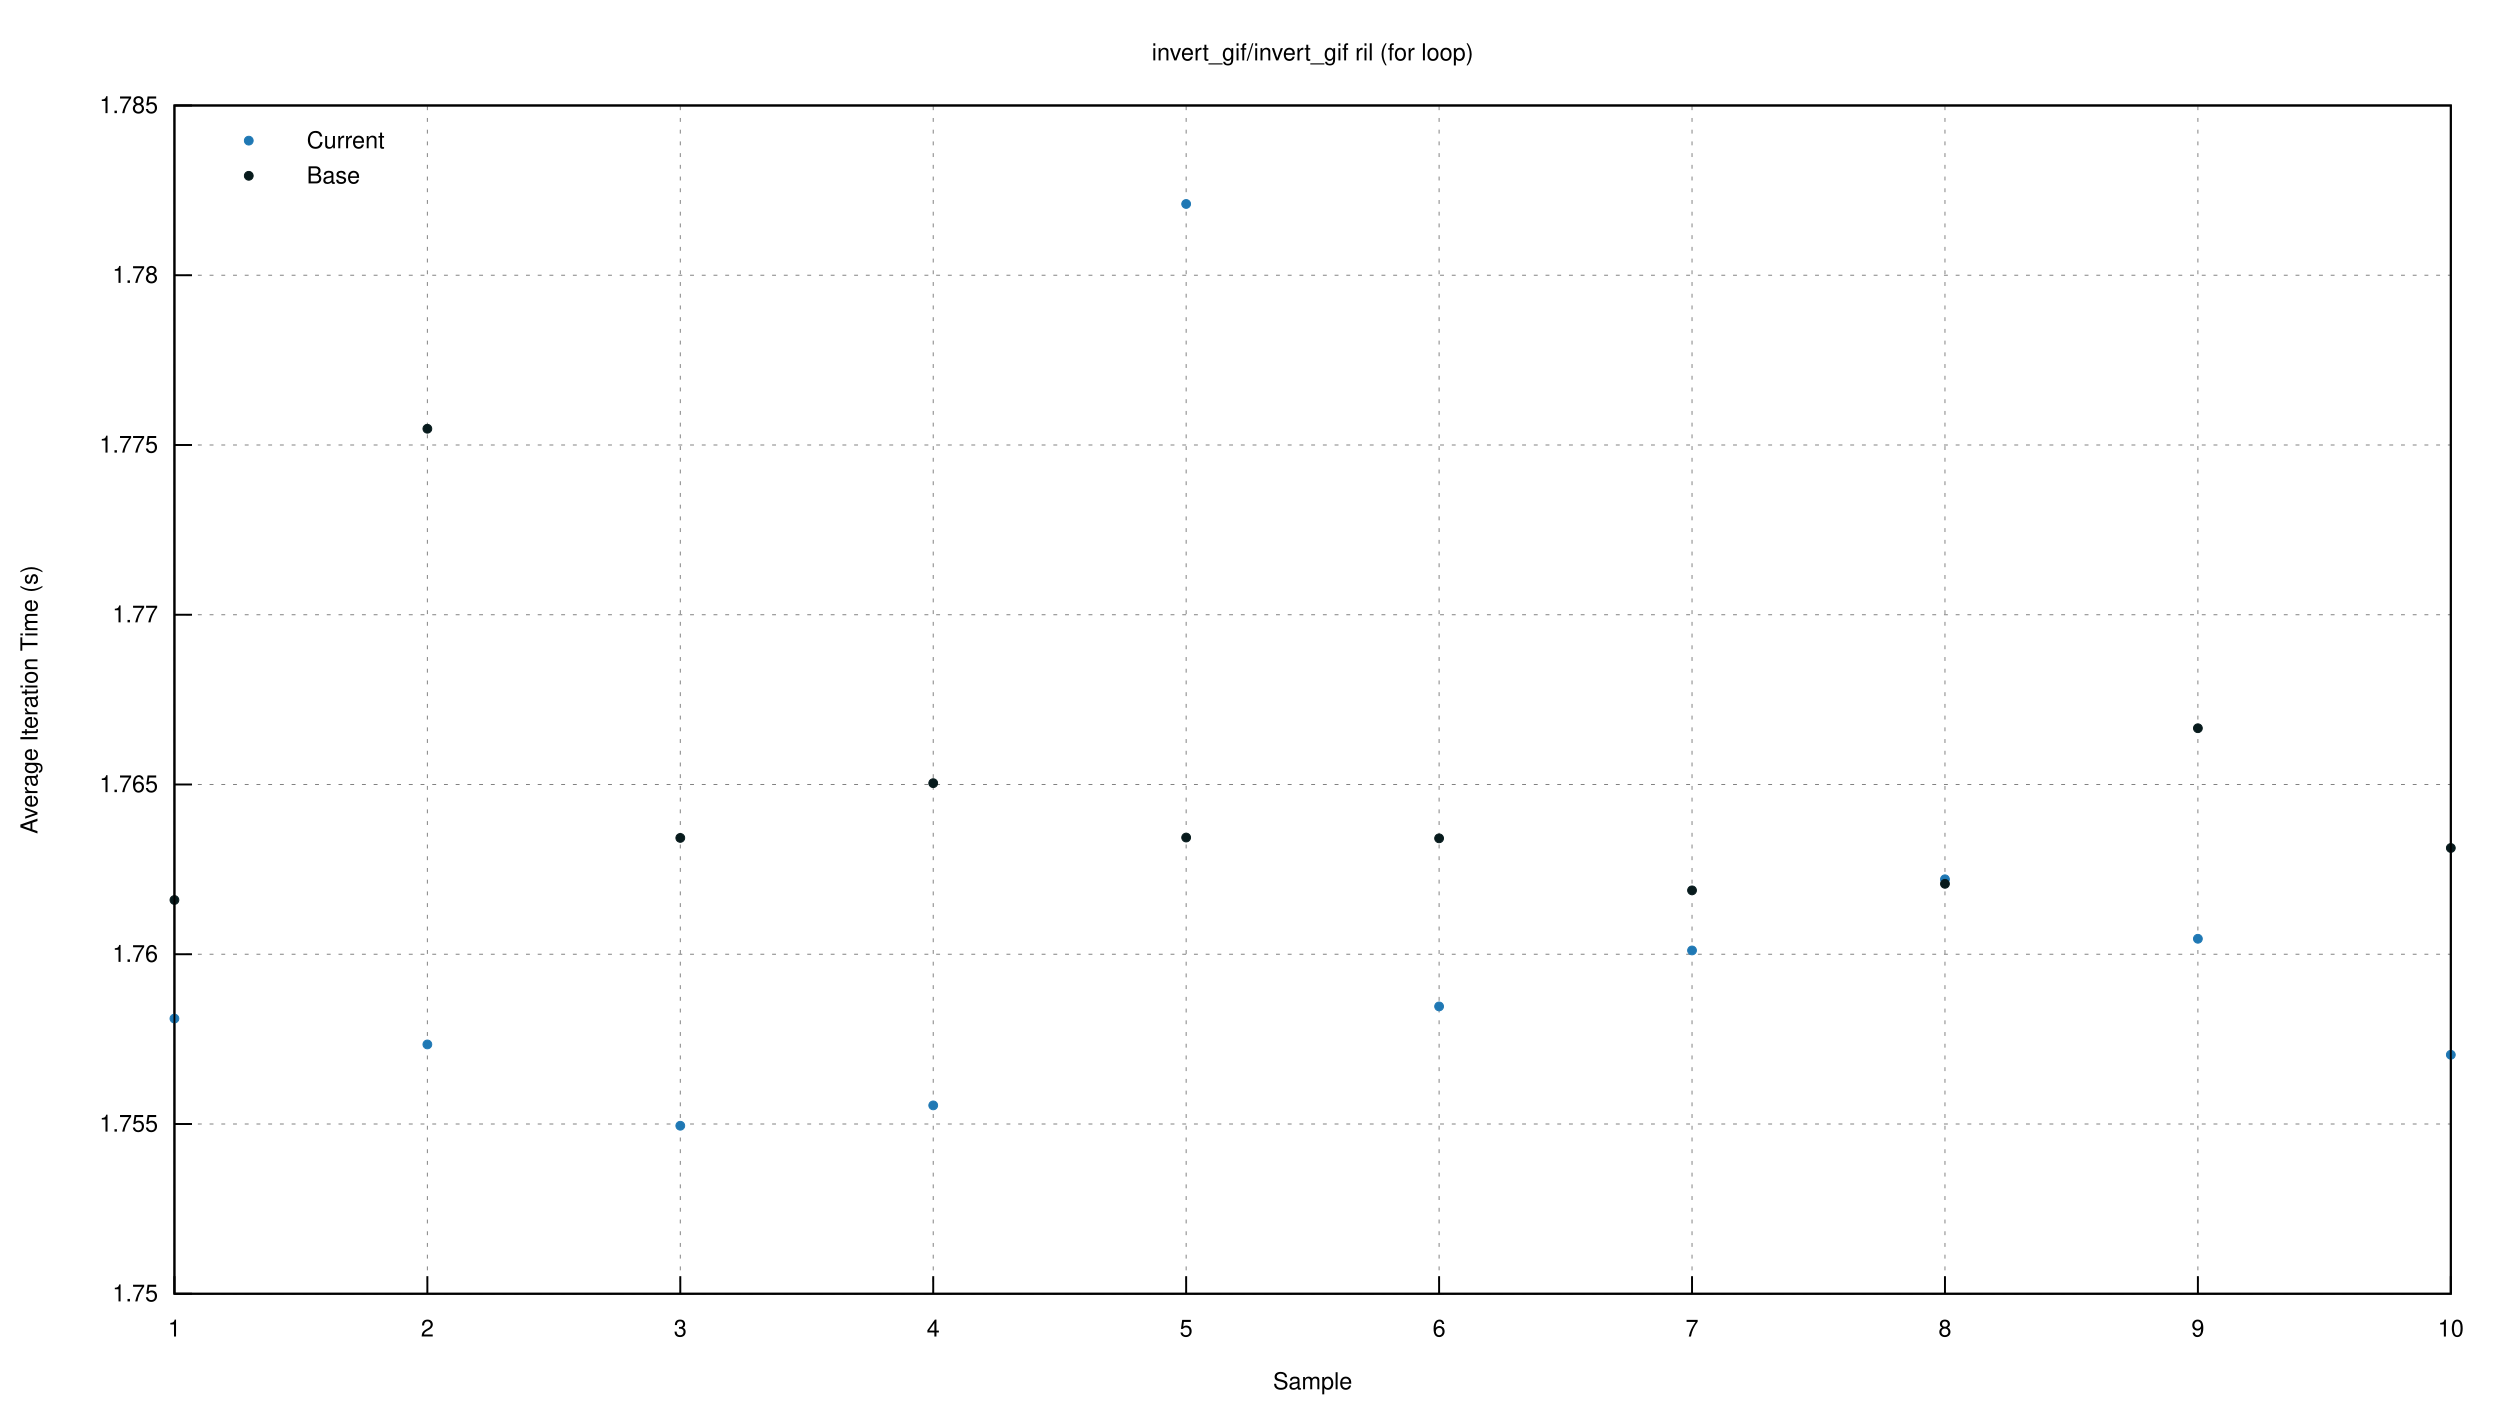
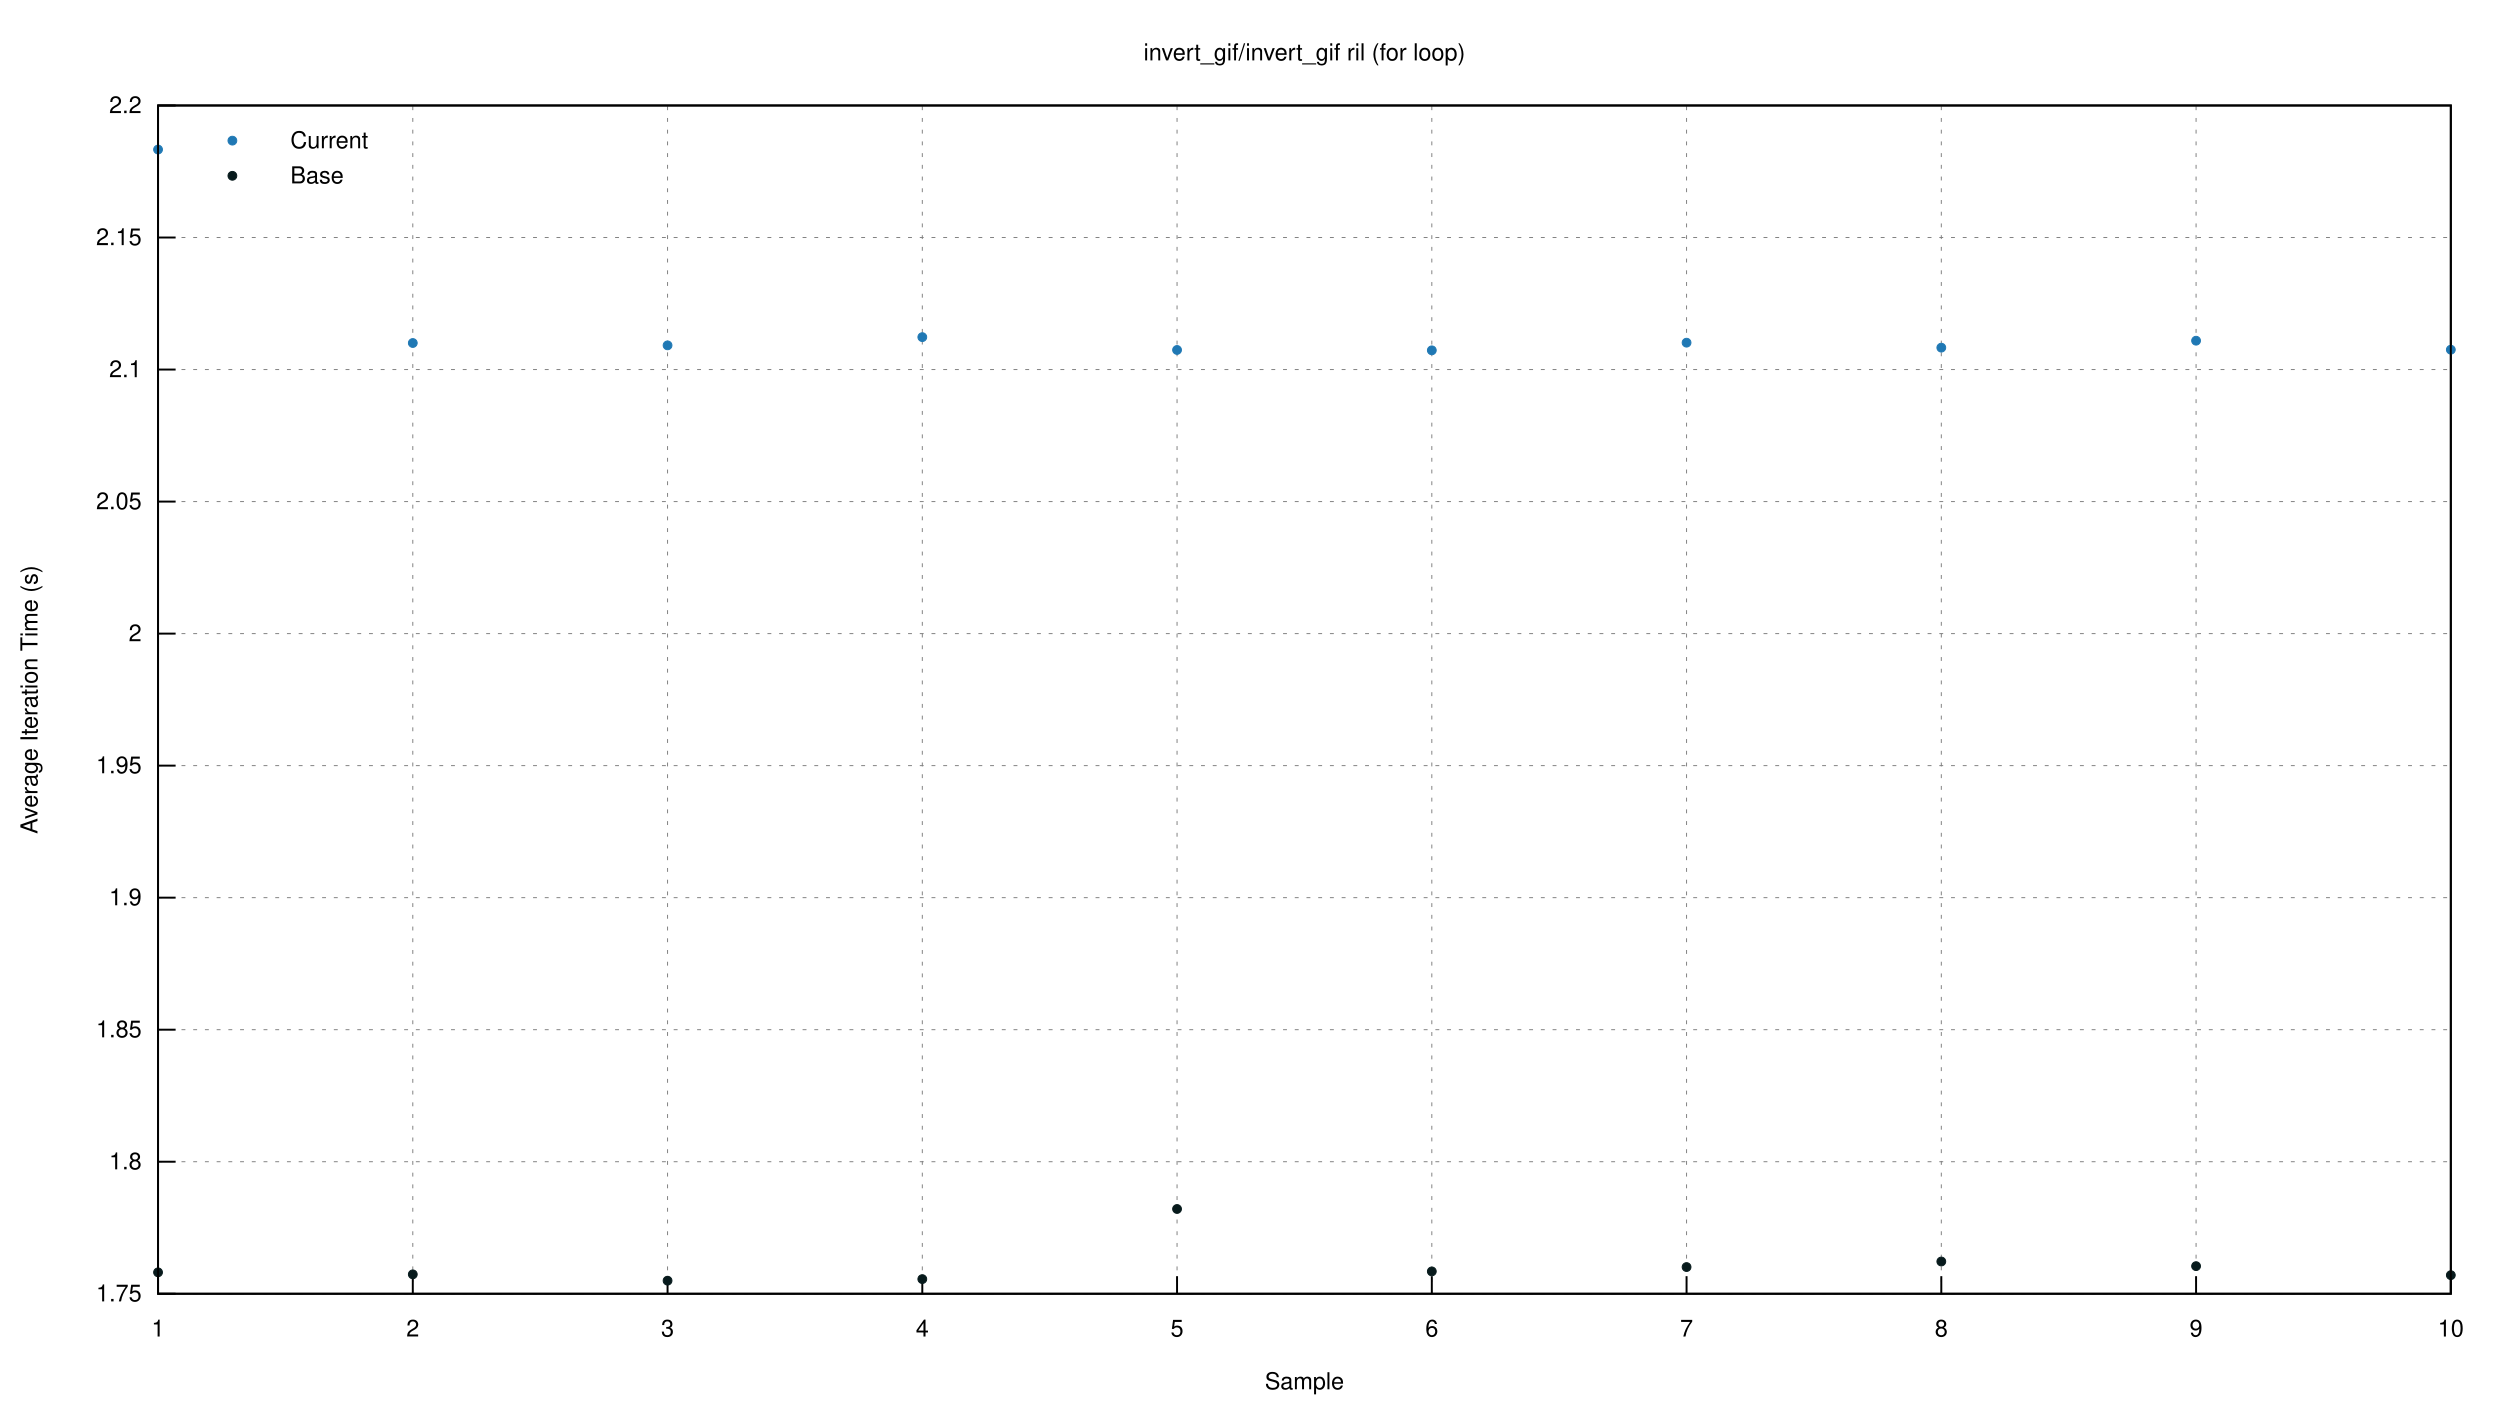
<svg xmlns="http://www.w3.org/2000/svg" xmlns:xlink="http://www.w3.org/1999/xlink" viewBox="0 0 1280 720">
  <g id="gnuplot_canvas">
    <rect x="0" y="0" width="1280" height="720" fill="none" />
    <defs>
      <circle id="gpDot" r="0.5" stroke-width="0.5" stroke="currentColor" />
      <path id="gpPt0" stroke-width="0.222" stroke="currentColor" d="M-1,0 h2 M0,-1 v2" />
      <path id="gpPt1" stroke-width="0.222" stroke="currentColor" d="M-1,-1 L1,1 M1,-1 L-1,1" />
      <path id="gpPt2" stroke-width="0.222" stroke="currentColor" d="M-1,0 L1,0 M0,-1 L0,1 M-1,-1 L1,1 M-1,1 L1,-1" />
      <rect id="gpPt3" stroke-width="0.222" stroke="currentColor" x="-1" y="-1" width="2" height="2" />
      <rect id="gpPt4" stroke-width="0.222" stroke="currentColor" fill="currentColor" x="-1" y="-1" width="2" height="2" />
      <circle id="gpPt5" stroke-width="0.222" stroke="currentColor" cx="0" cy="0" r="1" />
      <use xlink:href="#gpPt5" id="gpPt6" fill="currentColor" stroke="none" />
      <path id="gpPt7" stroke-width="0.222" stroke="currentColor" d="M0,-1.33 L-1.33,0.67 L1.33,0.67 z" />
      <use xlink:href="#gpPt7" id="gpPt8" fill="currentColor" stroke="none" />
      <use xlink:href="#gpPt7" id="gpPt9" stroke="currentColor" transform="rotate(180)" />
      <use xlink:href="#gpPt9" id="gpPt10" fill="currentColor" stroke="none" />
      <use xlink:href="#gpPt3" id="gpPt11" stroke="currentColor" transform="rotate(45)" />
      <use xlink:href="#gpPt11" id="gpPt12" fill="currentColor" stroke="none" />
      <path id="gpPt13" stroke-width="0.222" stroke="currentColor" d="M0,1.330 L1.265,0.411 L0.782,-1.067 L-0.782,-1.076 L-1.265,0.411 z" />
      <use xlink:href="#gpPt13" id="gpPt14" fill="currentColor" stroke="none" />
      <filter id="textbox" filterUnits="objectBoundingBox" x="0" y="0" height="1" width="1">
        <feFlood flood-color="white" flood-opacity="1" result="bgnd" />
        <feComposite in="SourceGraphic" in2="bgnd" operator="atop" />
      </filter>
      <filter id="greybox" filterUnits="objectBoundingBox" x="0" y="0" height="1" width="1">
        <feFlood flood-color="lightgrey" flood-opacity="1" result="grey" />
        <feComposite in="SourceGraphic" in2="grey" operator="atop" />
      </filter>
    </defs>
    <g fill="none" color="white" stroke="currentColor" stroke-width="1.00" stroke-linecap="butt" stroke-linejoin="miter">
</g>
    <g fill="none" color="black" stroke="currentColor" stroke-width="1.00" stroke-linecap="butt" stroke-linejoin="miter">
</g>
    <g fill="none" color="black" stroke="black" stroke-width="0.50" stroke-linecap="butt" stroke-linejoin="miter">
</g>
    <g fill="none" color="gray" stroke="currentColor" stroke-width="0.50" stroke-linecap="butt" stroke-linejoin="miter">
-       <path stroke="gray" stroke-dasharray="2,4" class="gridline" d="M89.31,662.40 L1254.82,662.40  " />
-     </g>
-     <g fill="none" color="gray" stroke="gray" stroke-width="1.00" stroke-linecap="butt" stroke-linejoin="miter">
- </g>
-     <g fill="none" color="black" stroke="currentColor" stroke-width="1.00" stroke-linecap="butt" stroke-linejoin="miter">
-       <path stroke="black" d="M89.31,662.40 L98.31,662.40  " />
-       <g transform="translate(80.92,666.30)" stroke="none" fill="black" font-family="Helvetica" font-size="12.00" text-anchor="end">
+       <path stroke="gray" stroke-dasharray="2,4" class="gridline" d="M80.92,662.40 L1254.82,662.40  " />
+     </g>
+     <g fill="none" color="gray" stroke="gray" stroke-width="1.00" stroke-linecap="butt" stroke-linejoin="miter">
+ </g>
+     <g fill="none" color="black" stroke="currentColor" stroke-width="1.00" stroke-linecap="butt" stroke-linejoin="miter">
+       <path stroke="black" d="M80.92,662.40 L89.92,662.40  " />
+       <g transform="translate(72.53,666.30)" stroke="none" fill="black" font-family="Helvetica" font-size="12.00" text-anchor="end">
        <text>
          <tspan font-family="Helvetica"> 1.75</tspan>
        </text>
      </g>
    </g>
    <g fill="none" color="black" stroke="currentColor" stroke-width="1.00" stroke-linecap="butt" stroke-linejoin="miter">
</g>
    <g fill="none" color="black" stroke="black" stroke-width="0.50" stroke-linecap="butt" stroke-linejoin="miter">
</g>
    <g fill="none" color="gray" stroke="currentColor" stroke-width="0.50" stroke-linecap="butt" stroke-linejoin="miter">
-       <path stroke="gray" stroke-dasharray="2,4" class="gridline" d="M89.31,575.49 L1254.82,575.49  " />
-     </g>
-     <g fill="none" color="gray" stroke="gray" stroke-width="1.00" stroke-linecap="butt" stroke-linejoin="miter">
- </g>
-     <g fill="none" color="black" stroke="currentColor" stroke-width="1.00" stroke-linecap="butt" stroke-linejoin="miter">
-       <path stroke="black" d="M89.31,575.49 L98.31,575.49  " />
-       <g transform="translate(80.92,579.39)" stroke="none" fill="black" font-family="Helvetica" font-size="12.00" text-anchor="end">
-         <text>
-           <tspan font-family="Helvetica"> 1.755</tspan>
-         </text>
-       </g>
-     </g>
-     <g fill="none" color="black" stroke="currentColor" stroke-width="1.00" stroke-linecap="butt" stroke-linejoin="miter">
- </g>
-     <g fill="none" color="black" stroke="black" stroke-width="0.50" stroke-linecap="butt" stroke-linejoin="miter">
- </g>
-     <g fill="none" color="gray" stroke="currentColor" stroke-width="0.50" stroke-linecap="butt" stroke-linejoin="miter">
-       <path stroke="gray" stroke-dasharray="2,4" class="gridline" d="M89.31,488.57 L1254.82,488.57  " />
-     </g>
-     <g fill="none" color="gray" stroke="gray" stroke-width="1.00" stroke-linecap="butt" stroke-linejoin="miter">
- </g>
-     <g fill="none" color="black" stroke="currentColor" stroke-width="1.00" stroke-linecap="butt" stroke-linejoin="miter">
-       <path stroke="black" d="M89.31,488.57 L98.31,488.57  " />
-       <g transform="translate(80.92,492.47)" stroke="none" fill="black" font-family="Helvetica" font-size="12.00" text-anchor="end">
-         <text>
-           <tspan font-family="Helvetica"> 1.76</tspan>
-         </text>
-       </g>
-     </g>
-     <g fill="none" color="black" stroke="currentColor" stroke-width="1.00" stroke-linecap="butt" stroke-linejoin="miter">
- </g>
-     <g fill="none" color="black" stroke="black" stroke-width="0.50" stroke-linecap="butt" stroke-linejoin="miter">
- </g>
-     <g fill="none" color="gray" stroke="currentColor" stroke-width="0.50" stroke-linecap="butt" stroke-linejoin="miter">
-       <path stroke="gray" stroke-dasharray="2,4" class="gridline" d="M89.31,401.66 L1254.82,401.66  " />
-     </g>
-     <g fill="none" color="gray" stroke="gray" stroke-width="1.00" stroke-linecap="butt" stroke-linejoin="miter">
- </g>
-     <g fill="none" color="black" stroke="currentColor" stroke-width="1.00" stroke-linecap="butt" stroke-linejoin="miter">
-       <path stroke="black" d="M89.31,401.66 L98.31,401.66  " />
-       <g transform="translate(80.92,405.56)" stroke="none" fill="black" font-family="Helvetica" font-size="12.00" text-anchor="end">
-         <text>
-           <tspan font-family="Helvetica"> 1.765</tspan>
-         </text>
-       </g>
-     </g>
-     <g fill="none" color="black" stroke="currentColor" stroke-width="1.00" stroke-linecap="butt" stroke-linejoin="miter">
- </g>
-     <g fill="none" color="black" stroke="black" stroke-width="0.50" stroke-linecap="butt" stroke-linejoin="miter">
- </g>
-     <g fill="none" color="gray" stroke="currentColor" stroke-width="0.50" stroke-linecap="butt" stroke-linejoin="miter">
-       <path stroke="gray" stroke-dasharray="2,4" class="gridline" d="M89.31,314.75 L1254.82,314.75  " />
-     </g>
-     <g fill="none" color="gray" stroke="gray" stroke-width="1.00" stroke-linecap="butt" stroke-linejoin="miter">
- </g>
-     <g fill="none" color="black" stroke="currentColor" stroke-width="1.00" stroke-linecap="butt" stroke-linejoin="miter">
-       <path stroke="black" d="M89.31,314.75 L98.31,314.75  " />
-       <g transform="translate(80.92,318.65)" stroke="none" fill="black" font-family="Helvetica" font-size="12.00" text-anchor="end">
-         <text>
-           <tspan font-family="Helvetica"> 1.77</tspan>
-         </text>
-       </g>
-     </g>
-     <g fill="none" color="black" stroke="currentColor" stroke-width="1.00" stroke-linecap="butt" stroke-linejoin="miter">
- </g>
-     <g fill="none" color="black" stroke="black" stroke-width="0.50" stroke-linecap="butt" stroke-linejoin="miter">
- </g>
-     <g fill="none" color="gray" stroke="currentColor" stroke-width="0.50" stroke-linecap="butt" stroke-linejoin="miter">
-       <path stroke="gray" stroke-dasharray="2,4" class="gridline" d="M89.31,227.84 L1254.82,227.84  " />
-     </g>
-     <g fill="none" color="gray" stroke="gray" stroke-width="1.00" stroke-linecap="butt" stroke-linejoin="miter">
- </g>
-     <g fill="none" color="black" stroke="currentColor" stroke-width="1.00" stroke-linecap="butt" stroke-linejoin="miter">
-       <path stroke="black" d="M89.31,227.84 L98.31,227.84  " />
-       <g transform="translate(80.92,231.74)" stroke="none" fill="black" font-family="Helvetica" font-size="12.00" text-anchor="end">
-         <text>
-           <tspan font-family="Helvetica"> 1.775</tspan>
-         </text>
-       </g>
-     </g>
-     <g fill="none" color="black" stroke="currentColor" stroke-width="1.00" stroke-linecap="butt" stroke-linejoin="miter">
- </g>
-     <g fill="none" color="black" stroke="black" stroke-width="0.50" stroke-linecap="butt" stroke-linejoin="miter">
- </g>
-     <g fill="none" color="gray" stroke="currentColor" stroke-width="0.50" stroke-linecap="butt" stroke-linejoin="miter">
-       <path stroke="gray" stroke-dasharray="2,4" class="gridline" d="M89.31,140.92 L1254.82,140.92  " />
-     </g>
-     <g fill="none" color="gray" stroke="gray" stroke-width="1.00" stroke-linecap="butt" stroke-linejoin="miter">
- </g>
-     <g fill="none" color="black" stroke="currentColor" stroke-width="1.00" stroke-linecap="butt" stroke-linejoin="miter">
-       <path stroke="black" d="M89.31,140.92 L98.31,140.92  " />
-       <g transform="translate(80.92,144.82)" stroke="none" fill="black" font-family="Helvetica" font-size="12.00" text-anchor="end">
-         <text>
-           <tspan font-family="Helvetica"> 1.78</tspan>
-         </text>
-       </g>
-     </g>
-     <g fill="none" color="black" stroke="currentColor" stroke-width="1.00" stroke-linecap="butt" stroke-linejoin="miter">
- </g>
-     <g fill="none" color="black" stroke="black" stroke-width="0.50" stroke-linecap="butt" stroke-linejoin="miter">
- </g>
-     <g fill="none" color="gray" stroke="currentColor" stroke-width="0.50" stroke-linecap="butt" stroke-linejoin="miter">
-       <path stroke="gray" stroke-dasharray="2,4" class="gridline" d="M89.31,54.01 L1254.82,54.01  " />
-     </g>
-     <g fill="none" color="gray" stroke="gray" stroke-width="1.00" stroke-linecap="butt" stroke-linejoin="miter">
- </g>
-     <g fill="none" color="black" stroke="currentColor" stroke-width="1.00" stroke-linecap="butt" stroke-linejoin="miter">
-       <path stroke="black" d="M89.31,54.01 L98.31,54.01  " />
-       <g transform="translate(80.92,57.91)" stroke="none" fill="black" font-family="Helvetica" font-size="12.00" text-anchor="end">
-         <text>
-           <tspan font-family="Helvetica"> 1.785</tspan>
-         </text>
-       </g>
-     </g>
-     <g fill="none" color="black" stroke="currentColor" stroke-width="1.00" stroke-linecap="butt" stroke-linejoin="miter">
- </g>
-     <g fill="none" color="black" stroke="black" stroke-width="0.50" stroke-linecap="butt" stroke-linejoin="miter">
- </g>
-     <g fill="none" color="gray" stroke="currentColor" stroke-width="0.50" stroke-linecap="butt" stroke-linejoin="miter">
-       <path stroke="gray" stroke-dasharray="2,4" class="gridline" d="M89.31,662.40 L89.31,54.01  " />
-     </g>
-     <g fill="none" color="gray" stroke="gray" stroke-width="1.00" stroke-linecap="butt" stroke-linejoin="miter">
- </g>
-     <g fill="none" color="black" stroke="currentColor" stroke-width="1.00" stroke-linecap="butt" stroke-linejoin="miter">
-       <path stroke="black" d="M89.31,662.40 L89.31,653.40  " />
-       <g transform="translate(89.31,684.30)" stroke="none" fill="black" font-family="Helvetica" font-size="12.00" text-anchor="middle">
+       <path stroke="gray" stroke-dasharray="2,4" class="gridline" d="M80.92,594.80 L1254.82,594.80  " />
+     </g>
+     <g fill="none" color="gray" stroke="gray" stroke-width="1.00" stroke-linecap="butt" stroke-linejoin="miter">
+ </g>
+     <g fill="none" color="black" stroke="currentColor" stroke-width="1.00" stroke-linecap="butt" stroke-linejoin="miter">
+       <path stroke="black" d="M80.92,594.80 L89.92,594.80  " />
+       <g transform="translate(72.53,598.70)" stroke="none" fill="black" font-family="Helvetica" font-size="12.00" text-anchor="end">
+         <text>
+           <tspan font-family="Helvetica"> 1.8</tspan>
+         </text>
+       </g>
+     </g>
+     <g fill="none" color="black" stroke="currentColor" stroke-width="1.00" stroke-linecap="butt" stroke-linejoin="miter">
+ </g>
+     <g fill="none" color="black" stroke="black" stroke-width="0.50" stroke-linecap="butt" stroke-linejoin="miter">
+ </g>
+     <g fill="none" color="gray" stroke="currentColor" stroke-width="0.50" stroke-linecap="butt" stroke-linejoin="miter">
+       <path stroke="gray" stroke-dasharray="2,4" class="gridline" d="M80.92,527.20 L1254.82,527.20  " />
+     </g>
+     <g fill="none" color="gray" stroke="gray" stroke-width="1.00" stroke-linecap="butt" stroke-linejoin="miter">
+ </g>
+     <g fill="none" color="black" stroke="currentColor" stroke-width="1.00" stroke-linecap="butt" stroke-linejoin="miter">
+       <path stroke="black" d="M80.92,527.20 L89.92,527.20  " />
+       <g transform="translate(72.53,531.10)" stroke="none" fill="black" font-family="Helvetica" font-size="12.00" text-anchor="end">
+         <text>
+           <tspan font-family="Helvetica"> 1.85</tspan>
+         </text>
+       </g>
+     </g>
+     <g fill="none" color="black" stroke="currentColor" stroke-width="1.00" stroke-linecap="butt" stroke-linejoin="miter">
+ </g>
+     <g fill="none" color="black" stroke="black" stroke-width="0.50" stroke-linecap="butt" stroke-linejoin="miter">
+ </g>
+     <g fill="none" color="gray" stroke="currentColor" stroke-width="0.50" stroke-linecap="butt" stroke-linejoin="miter">
+       <path stroke="gray" stroke-dasharray="2,4" class="gridline" d="M80.92,459.60 L1254.82,459.60  " />
+     </g>
+     <g fill="none" color="gray" stroke="gray" stroke-width="1.00" stroke-linecap="butt" stroke-linejoin="miter">
+ </g>
+     <g fill="none" color="black" stroke="currentColor" stroke-width="1.00" stroke-linecap="butt" stroke-linejoin="miter">
+       <path stroke="black" d="M80.92,459.60 L89.92,459.60  " />
+       <g transform="translate(72.53,463.50)" stroke="none" fill="black" font-family="Helvetica" font-size="12.00" text-anchor="end">
+         <text>
+           <tspan font-family="Helvetica"> 1.9</tspan>
+         </text>
+       </g>
+     </g>
+     <g fill="none" color="black" stroke="currentColor" stroke-width="1.00" stroke-linecap="butt" stroke-linejoin="miter">
+ </g>
+     <g fill="none" color="black" stroke="black" stroke-width="0.50" stroke-linecap="butt" stroke-linejoin="miter">
+ </g>
+     <g fill="none" color="gray" stroke="currentColor" stroke-width="0.50" stroke-linecap="butt" stroke-linejoin="miter">
+       <path stroke="gray" stroke-dasharray="2,4" class="gridline" d="M80.92,392.00 L1254.82,392.00  " />
+     </g>
+     <g fill="none" color="gray" stroke="gray" stroke-width="1.00" stroke-linecap="butt" stroke-linejoin="miter">
+ </g>
+     <g fill="none" color="black" stroke="currentColor" stroke-width="1.00" stroke-linecap="butt" stroke-linejoin="miter">
+       <path stroke="black" d="M80.92,392.00 L89.92,392.00  " />
+       <g transform="translate(72.53,395.90)" stroke="none" fill="black" font-family="Helvetica" font-size="12.00" text-anchor="end">
+         <text>
+           <tspan font-family="Helvetica"> 1.95</tspan>
+         </text>
+       </g>
+     </g>
+     <g fill="none" color="black" stroke="currentColor" stroke-width="1.00" stroke-linecap="butt" stroke-linejoin="miter">
+ </g>
+     <g fill="none" color="black" stroke="black" stroke-width="0.50" stroke-linecap="butt" stroke-linejoin="miter">
+ </g>
+     <g fill="none" color="gray" stroke="currentColor" stroke-width="0.50" stroke-linecap="butt" stroke-linejoin="miter">
+       <path stroke="gray" stroke-dasharray="2,4" class="gridline" d="M80.92,324.41 L1254.82,324.41  " />
+     </g>
+     <g fill="none" color="gray" stroke="gray" stroke-width="1.00" stroke-linecap="butt" stroke-linejoin="miter">
+ </g>
+     <g fill="none" color="black" stroke="currentColor" stroke-width="1.00" stroke-linecap="butt" stroke-linejoin="miter">
+       <path stroke="black" d="M80.92,324.41 L89.92,324.41  " />
+       <g transform="translate(72.53,328.31)" stroke="none" fill="black" font-family="Helvetica" font-size="12.00" text-anchor="end">
+         <text>
+           <tspan font-family="Helvetica"> 2</tspan>
+         </text>
+       </g>
+     </g>
+     <g fill="none" color="black" stroke="currentColor" stroke-width="1.00" stroke-linecap="butt" stroke-linejoin="miter">
+ </g>
+     <g fill="none" color="black" stroke="black" stroke-width="0.50" stroke-linecap="butt" stroke-linejoin="miter">
+ </g>
+     <g fill="none" color="gray" stroke="currentColor" stroke-width="0.50" stroke-linecap="butt" stroke-linejoin="miter">
+       <path stroke="gray" stroke-dasharray="2,4" class="gridline" d="M80.92,256.81 L1254.82,256.81  " />
+     </g>
+     <g fill="none" color="gray" stroke="gray" stroke-width="1.00" stroke-linecap="butt" stroke-linejoin="miter">
+ </g>
+     <g fill="none" color="black" stroke="currentColor" stroke-width="1.00" stroke-linecap="butt" stroke-linejoin="miter">
+       <path stroke="black" d="M80.92,256.81 L89.92,256.81  " />
+       <g transform="translate(72.53,260.71)" stroke="none" fill="black" font-family="Helvetica" font-size="12.00" text-anchor="end">
+         <text>
+           <tspan font-family="Helvetica"> 2.05</tspan>
+         </text>
+       </g>
+     </g>
+     <g fill="none" color="black" stroke="currentColor" stroke-width="1.00" stroke-linecap="butt" stroke-linejoin="miter">
+ </g>
+     <g fill="none" color="black" stroke="black" stroke-width="0.50" stroke-linecap="butt" stroke-linejoin="miter">
+ </g>
+     <g fill="none" color="gray" stroke="currentColor" stroke-width="0.50" stroke-linecap="butt" stroke-linejoin="miter">
+       <path stroke="gray" stroke-dasharray="2,4" class="gridline" d="M80.92,189.21 L1254.82,189.21  " />
+     </g>
+     <g fill="none" color="gray" stroke="gray" stroke-width="1.00" stroke-linecap="butt" stroke-linejoin="miter">
+ </g>
+     <g fill="none" color="black" stroke="currentColor" stroke-width="1.00" stroke-linecap="butt" stroke-linejoin="miter">
+       <path stroke="black" d="M80.92,189.21 L89.92,189.21  " />
+       <g transform="translate(72.53,193.11)" stroke="none" fill="black" font-family="Helvetica" font-size="12.00" text-anchor="end">
+         <text>
+           <tspan font-family="Helvetica"> 2.1</tspan>
+         </text>
+       </g>
+     </g>
+     <g fill="none" color="black" stroke="currentColor" stroke-width="1.00" stroke-linecap="butt" stroke-linejoin="miter">
+ </g>
+     <g fill="none" color="black" stroke="black" stroke-width="0.50" stroke-linecap="butt" stroke-linejoin="miter">
+ </g>
+     <g fill="none" color="gray" stroke="currentColor" stroke-width="0.50" stroke-linecap="butt" stroke-linejoin="miter">
+       <path stroke="gray" stroke-dasharray="2,4" class="gridline" d="M80.92,121.61 L1254.82,121.61  " />
+     </g>
+     <g fill="none" color="gray" stroke="gray" stroke-width="1.00" stroke-linecap="butt" stroke-linejoin="miter">
+ </g>
+     <g fill="none" color="black" stroke="currentColor" stroke-width="1.00" stroke-linecap="butt" stroke-linejoin="miter">
+       <path stroke="black" d="M80.92,121.61 L89.92,121.61  " />
+       <g transform="translate(72.53,125.51)" stroke="none" fill="black" font-family="Helvetica" font-size="12.00" text-anchor="end">
+         <text>
+           <tspan font-family="Helvetica"> 2.15</tspan>
+         </text>
+       </g>
+     </g>
+     <g fill="none" color="black" stroke="currentColor" stroke-width="1.00" stroke-linecap="butt" stroke-linejoin="miter">
+ </g>
+     <g fill="none" color="black" stroke="black" stroke-width="0.50" stroke-linecap="butt" stroke-linejoin="miter">
+ </g>
+     <g fill="none" color="gray" stroke="currentColor" stroke-width="0.50" stroke-linecap="butt" stroke-linejoin="miter">
+       <path stroke="gray" stroke-dasharray="2,4" class="gridline" d="M80.92,54.01 L1254.82,54.01  " />
+     </g>
+     <g fill="none" color="gray" stroke="gray" stroke-width="1.00" stroke-linecap="butt" stroke-linejoin="miter">
+ </g>
+     <g fill="none" color="black" stroke="currentColor" stroke-width="1.00" stroke-linecap="butt" stroke-linejoin="miter">
+       <path stroke="black" d="M80.92,54.01 L89.92,54.01  " />
+       <g transform="translate(72.53,57.91)" stroke="none" fill="black" font-family="Helvetica" font-size="12.00" text-anchor="end">
+         <text>
+           <tspan font-family="Helvetica"> 2.2</tspan>
+         </text>
+       </g>
+     </g>
+     <g fill="none" color="black" stroke="currentColor" stroke-width="1.00" stroke-linecap="butt" stroke-linejoin="miter">
+ </g>
+     <g fill="none" color="black" stroke="black" stroke-width="0.50" stroke-linecap="butt" stroke-linejoin="miter">
+ </g>
+     <g fill="none" color="gray" stroke="currentColor" stroke-width="0.50" stroke-linecap="butt" stroke-linejoin="miter">
+       <path stroke="gray" stroke-dasharray="2,4" class="gridline" d="M80.92,662.40 L80.92,54.01  " />
+     </g>
+     <g fill="none" color="gray" stroke="gray" stroke-width="1.00" stroke-linecap="butt" stroke-linejoin="miter">
+ </g>
+     <g fill="none" color="black" stroke="currentColor" stroke-width="1.00" stroke-linecap="butt" stroke-linejoin="miter">
+       <path stroke="black" d="M80.92,662.40 L80.92,653.40  " />
+       <g transform="translate(80.92,684.30)" stroke="none" fill="black" font-family="Helvetica" font-size="12.00" text-anchor="middle">
        <text>
          <tspan font-family="Helvetica"> 1</tspan>
        </text>
      </g>
    </g>
    <g fill="none" color="black" stroke="currentColor" stroke-width="1.00" stroke-linecap="butt" stroke-linejoin="miter">
</g>
    <g fill="none" color="black" stroke="black" stroke-width="0.50" stroke-linecap="butt" stroke-linejoin="miter">
</g>
    <g fill="none" color="gray" stroke="currentColor" stroke-width="0.50" stroke-linecap="butt" stroke-linejoin="miter">
-       <path stroke="gray" stroke-dasharray="2,4" class="gridline" d="M218.81,662.40 L218.81,54.01  " />
-     </g>
-     <g fill="none" color="gray" stroke="gray" stroke-width="1.00" stroke-linecap="butt" stroke-linejoin="miter">
- </g>
-     <g fill="none" color="black" stroke="currentColor" stroke-width="1.00" stroke-linecap="butt" stroke-linejoin="miter">
-       <path stroke="black" d="M218.81,662.40 L218.81,653.40  " />
-       <g transform="translate(218.81,684.30)" stroke="none" fill="black" font-family="Helvetica" font-size="12.00" text-anchor="middle">
+       <path stroke="gray" stroke-dasharray="2,4" class="gridline" d="M211.35,662.40 L211.35,54.01  " />
+     </g>
+     <g fill="none" color="gray" stroke="gray" stroke-width="1.00" stroke-linecap="butt" stroke-linejoin="miter">
+ </g>
+     <g fill="none" color="black" stroke="currentColor" stroke-width="1.00" stroke-linecap="butt" stroke-linejoin="miter">
+       <path stroke="black" d="M211.35,662.40 L211.35,653.40  " />
+       <g transform="translate(211.35,684.30)" stroke="none" fill="black" font-family="Helvetica" font-size="12.00" text-anchor="middle">
        <text>
          <tspan font-family="Helvetica"> 2</tspan>
        </text>
      </g>
    </g>
    <g fill="none" color="black" stroke="currentColor" stroke-width="1.00" stroke-linecap="butt" stroke-linejoin="miter">
</g>
    <g fill="none" color="black" stroke="black" stroke-width="0.50" stroke-linecap="butt" stroke-linejoin="miter">
</g>
    <g fill="none" color="gray" stroke="currentColor" stroke-width="0.50" stroke-linecap="butt" stroke-linejoin="miter">
-       <path stroke="gray" stroke-dasharray="2,4" class="gridline" d="M348.31,662.40 L348.31,54.01  " />
-     </g>
-     <g fill="none" color="gray" stroke="gray" stroke-width="1.00" stroke-linecap="butt" stroke-linejoin="miter">
- </g>
-     <g fill="none" color="black" stroke="currentColor" stroke-width="1.00" stroke-linecap="butt" stroke-linejoin="miter">
-       <path stroke="black" d="M348.31,662.40 L348.31,653.40  " />
-       <g transform="translate(348.31,684.30)" stroke="none" fill="black" font-family="Helvetica" font-size="12.00" text-anchor="middle">
+       <path stroke="gray" stroke-dasharray="2,4" class="gridline" d="M341.79,662.40 L341.79,54.01  " />
+     </g>
+     <g fill="none" color="gray" stroke="gray" stroke-width="1.00" stroke-linecap="butt" stroke-linejoin="miter">
+ </g>
+     <g fill="none" color="black" stroke="currentColor" stroke-width="1.00" stroke-linecap="butt" stroke-linejoin="miter">
+       <path stroke="black" d="M341.79,662.40 L341.79,653.40  " />
+       <g transform="translate(341.79,684.30)" stroke="none" fill="black" font-family="Helvetica" font-size="12.00" text-anchor="middle">
        <text>
          <tspan font-family="Helvetica"> 3</tspan>
        </text>
      </g>
    </g>
    <g fill="none" color="black" stroke="currentColor" stroke-width="1.00" stroke-linecap="butt" stroke-linejoin="miter">
</g>
    <g fill="none" color="black" stroke="black" stroke-width="0.50" stroke-linecap="butt" stroke-linejoin="miter">
</g>
    <g fill="none" color="gray" stroke="currentColor" stroke-width="0.50" stroke-linecap="butt" stroke-linejoin="miter">
-       <path stroke="gray" stroke-dasharray="2,4" class="gridline" d="M477.81,662.40 L477.81,54.01  " />
-     </g>
-     <g fill="none" color="gray" stroke="gray" stroke-width="1.00" stroke-linecap="butt" stroke-linejoin="miter">
- </g>
-     <g fill="none" color="black" stroke="currentColor" stroke-width="1.00" stroke-linecap="butt" stroke-linejoin="miter">
-       <path stroke="black" d="M477.81,662.40 L477.81,653.40  " />
-       <g transform="translate(477.81,684.30)" stroke="none" fill="black" font-family="Helvetica" font-size="12.00" text-anchor="middle">
+       <path stroke="gray" stroke-dasharray="2,4" class="gridline" d="M472.22,662.40 L472.22,54.01  " />
+     </g>
+     <g fill="none" color="gray" stroke="gray" stroke-width="1.00" stroke-linecap="butt" stroke-linejoin="miter">
+ </g>
+     <g fill="none" color="black" stroke="currentColor" stroke-width="1.00" stroke-linecap="butt" stroke-linejoin="miter">
+       <path stroke="black" d="M472.22,662.40 L472.22,653.40  " />
+       <g transform="translate(472.22,684.30)" stroke="none" fill="black" font-family="Helvetica" font-size="12.00" text-anchor="middle">
        <text>
          <tspan font-family="Helvetica"> 4</tspan>
        </text>
      </g>
    </g>
    <g fill="none" color="black" stroke="currentColor" stroke-width="1.00" stroke-linecap="butt" stroke-linejoin="miter">
</g>
    <g fill="none" color="black" stroke="black" stroke-width="0.50" stroke-linecap="butt" stroke-linejoin="miter">
</g>
    <g fill="none" color="gray" stroke="currentColor" stroke-width="0.50" stroke-linecap="butt" stroke-linejoin="miter">
-       <path stroke="gray" stroke-dasharray="2,4" class="gridline" d="M607.31,662.40 L607.31,54.01  " />
-     </g>
-     <g fill="none" color="gray" stroke="gray" stroke-width="1.00" stroke-linecap="butt" stroke-linejoin="miter">
- </g>
-     <g fill="none" color="black" stroke="currentColor" stroke-width="1.00" stroke-linecap="butt" stroke-linejoin="miter">
-       <path stroke="black" d="M607.31,662.40 L607.31,653.40  " />
-       <g transform="translate(607.31,684.30)" stroke="none" fill="black" font-family="Helvetica" font-size="12.00" text-anchor="middle">
+       <path stroke="gray" stroke-dasharray="2,4" class="gridline" d="M602.65,662.40 L602.65,54.01  " />
+     </g>
+     <g fill="none" color="gray" stroke="gray" stroke-width="1.00" stroke-linecap="butt" stroke-linejoin="miter">
+ </g>
+     <g fill="none" color="black" stroke="currentColor" stroke-width="1.00" stroke-linecap="butt" stroke-linejoin="miter">
+       <path stroke="black" d="M602.65,662.40 L602.65,653.40  " />
+       <g transform="translate(602.65,684.30)" stroke="none" fill="black" font-family="Helvetica" font-size="12.00" text-anchor="middle">
        <text>
          <tspan font-family="Helvetica"> 5</tspan>
        </text>
      </g>
    </g>
    <g fill="none" color="black" stroke="currentColor" stroke-width="1.00" stroke-linecap="butt" stroke-linejoin="miter">
</g>
    <g fill="none" color="black" stroke="black" stroke-width="0.50" stroke-linecap="butt" stroke-linejoin="miter">
</g>
    <g fill="none" color="gray" stroke="currentColor" stroke-width="0.50" stroke-linecap="butt" stroke-linejoin="miter">
-       <path stroke="gray" stroke-dasharray="2,4" class="gridline" d="M736.82,662.40 L736.82,54.01  " />
-     </g>
-     <g fill="none" color="gray" stroke="gray" stroke-width="1.00" stroke-linecap="butt" stroke-linejoin="miter">
- </g>
-     <g fill="none" color="black" stroke="currentColor" stroke-width="1.00" stroke-linecap="butt" stroke-linejoin="miter">
-       <path stroke="black" d="M736.82,662.40 L736.82,653.40  " />
-       <g transform="translate(736.82,684.30)" stroke="none" fill="black" font-family="Helvetica" font-size="12.00" text-anchor="middle">
+       <path stroke="gray" stroke-dasharray="2,4" class="gridline" d="M733.09,662.40 L733.09,54.01  " />
+     </g>
+     <g fill="none" color="gray" stroke="gray" stroke-width="1.00" stroke-linecap="butt" stroke-linejoin="miter">
+ </g>
+     <g fill="none" color="black" stroke="currentColor" stroke-width="1.00" stroke-linecap="butt" stroke-linejoin="miter">
+       <path stroke="black" d="M733.09,662.40 L733.09,653.40  " />
+       <g transform="translate(733.09,684.30)" stroke="none" fill="black" font-family="Helvetica" font-size="12.00" text-anchor="middle">
        <text>
          <tspan font-family="Helvetica"> 6</tspan>
        </text>
      </g>
    </g>
    <g fill="none" color="black" stroke="currentColor" stroke-width="1.00" stroke-linecap="butt" stroke-linejoin="miter">
</g>
    <g fill="none" color="black" stroke="black" stroke-width="0.50" stroke-linecap="butt" stroke-linejoin="miter">
</g>
    <g fill="none" color="gray" stroke="currentColor" stroke-width="0.50" stroke-linecap="butt" stroke-linejoin="miter">
-       <path stroke="gray" stroke-dasharray="2,4" class="gridline" d="M866.32,662.40 L866.32,54.01  " />
-     </g>
-     <g fill="none" color="gray" stroke="gray" stroke-width="1.00" stroke-linecap="butt" stroke-linejoin="miter">
- </g>
-     <g fill="none" color="black" stroke="currentColor" stroke-width="1.00" stroke-linecap="butt" stroke-linejoin="miter">
-       <path stroke="black" d="M866.32,662.40 L866.32,653.40  " />
-       <g transform="translate(866.32,684.30)" stroke="none" fill="black" font-family="Helvetica" font-size="12.00" text-anchor="middle">
+       <path stroke="gray" stroke-dasharray="2,4" class="gridline" d="M863.52,662.40 L863.52,54.01  " />
+     </g>
+     <g fill="none" color="gray" stroke="gray" stroke-width="1.00" stroke-linecap="butt" stroke-linejoin="miter">
+ </g>
+     <g fill="none" color="black" stroke="currentColor" stroke-width="1.00" stroke-linecap="butt" stroke-linejoin="miter">
+       <path stroke="black" d="M863.52,662.40 L863.52,653.40  " />
+       <g transform="translate(863.52,684.30)" stroke="none" fill="black" font-family="Helvetica" font-size="12.00" text-anchor="middle">
        <text>
          <tspan font-family="Helvetica"> 7</tspan>
        </text>
      </g>
    </g>
    <g fill="none" color="black" stroke="currentColor" stroke-width="1.00" stroke-linecap="butt" stroke-linejoin="miter">
</g>
    <g fill="none" color="black" stroke="black" stroke-width="0.50" stroke-linecap="butt" stroke-linejoin="miter">
</g>
    <g fill="none" color="gray" stroke="currentColor" stroke-width="0.50" stroke-linecap="butt" stroke-linejoin="miter">
-       <path stroke="gray" stroke-dasharray="2,4" class="gridline" d="M995.82,662.40 L995.82,54.01  " />
-     </g>
-     <g fill="none" color="gray" stroke="gray" stroke-width="1.00" stroke-linecap="butt" stroke-linejoin="miter">
- </g>
-     <g fill="none" color="black" stroke="currentColor" stroke-width="1.00" stroke-linecap="butt" stroke-linejoin="miter">
-       <path stroke="black" d="M995.82,662.40 L995.82,653.40  " />
-       <g transform="translate(995.82,684.30)" stroke="none" fill="black" font-family="Helvetica" font-size="12.00" text-anchor="middle">
+       <path stroke="gray" stroke-dasharray="2,4" class="gridline" d="M993.95,662.40 L993.95,54.01  " />
+     </g>
+     <g fill="none" color="gray" stroke="gray" stroke-width="1.00" stroke-linecap="butt" stroke-linejoin="miter">
+ </g>
+     <g fill="none" color="black" stroke="currentColor" stroke-width="1.00" stroke-linecap="butt" stroke-linejoin="miter">
+       <path stroke="black" d="M993.95,662.40 L993.95,653.40  " />
+       <g transform="translate(993.95,684.30)" stroke="none" fill="black" font-family="Helvetica" font-size="12.00" text-anchor="middle">
        <text>
          <tspan font-family="Helvetica"> 8</tspan>
        </text>
      </g>
    </g>
    <g fill="none" color="black" stroke="currentColor" stroke-width="1.00" stroke-linecap="butt" stroke-linejoin="miter">
</g>
    <g fill="none" color="black" stroke="black" stroke-width="0.50" stroke-linecap="butt" stroke-linejoin="miter">
</g>
    <g fill="none" color="gray" stroke="currentColor" stroke-width="0.50" stroke-linecap="butt" stroke-linejoin="miter">
-       <path stroke="gray" stroke-dasharray="2,4" class="gridline" d="M1125.32,662.40 L1125.32,54.01  " />
-     </g>
-     <g fill="none" color="gray" stroke="gray" stroke-width="1.00" stroke-linecap="butt" stroke-linejoin="miter">
- </g>
-     <g fill="none" color="black" stroke="currentColor" stroke-width="1.00" stroke-linecap="butt" stroke-linejoin="miter">
-       <path stroke="black" d="M1125.32,662.40 L1125.32,653.40  " />
-       <g transform="translate(1125.32,684.30)" stroke="none" fill="black" font-family="Helvetica" font-size="12.00" text-anchor="middle">
+       <path stroke="gray" stroke-dasharray="2,4" class="gridline" d="M1124.39,662.40 L1124.39,54.01  " />
+     </g>
+     <g fill="none" color="gray" stroke="gray" stroke-width="1.00" stroke-linecap="butt" stroke-linejoin="miter">
+ </g>
+     <g fill="none" color="black" stroke="currentColor" stroke-width="1.00" stroke-linecap="butt" stroke-linejoin="miter">
+       <path stroke="black" d="M1124.39,662.40 L1124.39,653.40  " />
+       <g transform="translate(1124.39,684.30)" stroke="none" fill="black" font-family="Helvetica" font-size="12.00" text-anchor="middle">
        <text>
          <tspan font-family="Helvetica"> 9</tspan>
        </text>
      </g>
    </g>
    <g fill="none" color="black" stroke="currentColor" stroke-width="1.00" stroke-linecap="butt" stroke-linejoin="miter">
</g>
    <g fill="none" color="black" stroke="black" stroke-width="0.50" stroke-linecap="butt" stroke-linejoin="miter">
</g>
    <g fill="none" color="gray" stroke="currentColor" stroke-width="0.50" stroke-linecap="butt" stroke-linejoin="miter">
      <path stroke="gray" stroke-dasharray="2,4" class="gridline" d="M1254.82,662.40 L1254.82,54.01  " />
    </g>
    <g fill="none" color="gray" stroke="gray" stroke-width="1.00" stroke-linecap="butt" stroke-linejoin="miter">
</g>
    <g fill="none" color="black" stroke="currentColor" stroke-width="1.00" stroke-linecap="butt" stroke-linejoin="miter">
      <path stroke="black" d="M1254.82,662.40 L1254.82,653.40  " />
      <g transform="translate(1254.82,684.30)" stroke="none" fill="black" font-family="Helvetica" font-size="12.00" text-anchor="middle">
        <text>
          <tspan font-family="Helvetica"> 10</tspan>
        </text>
      </g>
    </g>
    <g fill="none" color="black" stroke="currentColor" stroke-width="1.00" stroke-linecap="butt" stroke-linejoin="miter">
</g>
    <g fill="none" color="black" stroke="currentColor" stroke-width="1.00" stroke-linecap="butt" stroke-linejoin="miter">
-       <path stroke="black" d="M89.31,54.01 L89.31,662.40 L1254.82,662.40 L1254.82,54.01 L89.31,54.01 Z  " />
+       <path stroke="black" d="M80.92,54.01 L80.92,662.40 L1254.82,662.40 L1254.82,54.01 L80.92,54.01 Z  " />
    </g>
    <g fill="none" color="black" stroke="currentColor" stroke-width="1.00" stroke-linecap="butt" stroke-linejoin="miter">
      <g transform="translate(19.18,358.21) rotate(270)" stroke="none" fill="black" font-family="Helvetica" font-size="12.00" text-anchor="middle">
        <text>
          <tspan font-family="Helvetica">Average Iteration Time (s)</tspan>
        </text>
      </g>
    </g>
    <g fill="none" color="black" stroke="currentColor" stroke-width="1.00" stroke-linecap="butt" stroke-linejoin="miter">
-       <g transform="translate(672.06,711.30)" stroke="none" fill="black" font-family="Helvetica" font-size="12.00" text-anchor="middle">
+       <g transform="translate(667.87,711.30)" stroke="none" fill="black" font-family="Helvetica" font-size="12.00" text-anchor="middle">
        <text>
          <tspan font-family="Helvetica">Sample</tspan>
        </text>
      </g>
    </g>
    <g fill="none" color="black" stroke="currentColor" stroke-width="1.00" stroke-linecap="butt" stroke-linejoin="miter">
</g>
    <g id="gnuplot_plot_1">
      <g fill="none" color="black" stroke="currentColor" stroke-width="1.00" stroke-linecap="butt" stroke-linejoin="miter">
-         <g transform="translate(157.04,75.91)" stroke="none" fill="black" font-family="Helvetica" font-size="12.00" text-anchor="start">
+         <g transform="translate(148.65,75.91)" stroke="none" fill="black" font-family="Helvetica" font-size="12.00" text-anchor="start">
          <text>
            <tspan font-family="Helvetica">Current</tspan>
          </text>
        </g>
      </g>
      <g fill="none" color="black" stroke="currentColor" stroke-width="1.00" stroke-linecap="butt" stroke-linejoin="miter">
-         <use xlink:href="#gpPt6" transform="translate(89.31,521.51) scale(2.25)" color="rgb( 31, 120, 180)" />
-         <use xlink:href="#gpPt6" transform="translate(218.81,534.75) scale(2.25)" color="rgb( 31, 120, 180)" />
-         <use xlink:href="#gpPt6" transform="translate(348.31,576.38) scale(2.25)" color="rgb( 31, 120, 180)" />
-         <use xlink:href="#gpPt6" transform="translate(477.81,565.96) scale(2.25)" color="rgb( 31, 120, 180)" />
-         <use xlink:href="#gpPt6" transform="translate(607.31,104.43) scale(2.25)" color="rgb( 31, 120, 180)" />
-         <use xlink:href="#gpPt6" transform="translate(736.82,515.29) scale(2.25)" color="rgb( 31, 120, 180)" />
-         <use xlink:href="#gpPt6" transform="translate(866.32,486.63) scale(2.25)" color="rgb( 31, 120, 180)" />
-         <use xlink:href="#gpPt6" transform="translate(995.82,450.19) scale(2.25)" color="rgb( 31, 120, 180)" />
-         <use xlink:href="#gpPt6" transform="translate(1125.32,480.65) scale(2.25)" color="rgb( 31, 120, 180)" />
-         <use xlink:href="#gpPt6" transform="translate(1254.82,540.05) scale(2.25)" color="rgb( 31, 120, 180)" />
-         <use xlink:href="#gpPt6" transform="translate(127.37,72.01) scale(2.25)" color="rgb( 31, 120, 180)" />
+         <use xlink:href="#gpPt6" transform="translate(80.92,76.56) scale(2.25)" color="rgb( 31, 120, 180)" />
+         <use xlink:href="#gpPt6" transform="translate(211.35,175.62) scale(2.25)" color="rgb( 31, 120, 180)" />
+         <use xlink:href="#gpPt6" transform="translate(341.79,176.82) scale(2.25)" color="rgb( 31, 120, 180)" />
+         <use xlink:href="#gpPt6" transform="translate(472.22,172.61) scale(2.25)" color="rgb( 31, 120, 180)" />
+         <use xlink:href="#gpPt6" transform="translate(602.65,179.18) scale(2.25)" color="rgb( 31, 120, 180)" />
+         <use xlink:href="#gpPt6" transform="translate(733.09,179.37) scale(2.25)" color="rgb( 31, 120, 180)" />
+         <use xlink:href="#gpPt6" transform="translate(863.52,175.45) scale(2.25)" color="rgb( 31, 120, 180)" />
+         <use xlink:href="#gpPt6" transform="translate(993.95,178.00) scale(2.25)" color="rgb( 31, 120, 180)" />
+         <use xlink:href="#gpPt6" transform="translate(1124.39,174.44) scale(2.25)" color="rgb( 31, 120, 180)" />
+         <use xlink:href="#gpPt6" transform="translate(1254.82,179.05) scale(2.25)" color="rgb( 31, 120, 180)" />
+         <use xlink:href="#gpPt6" transform="translate(118.98,72.01) scale(2.25)" color="rgb( 31, 120, 180)" />
      </g>
    </g>
    <g id="gnuplot_plot_2">
      <g fill="none" color="black" stroke="currentColor" stroke-width="1.00" stroke-linecap="butt" stroke-linejoin="miter">
-         <g transform="translate(157.04,93.91)" stroke="none" fill="black" font-family="Helvetica" font-size="12.00" text-anchor="start">
+         <g transform="translate(148.65,93.91)" stroke="none" fill="black" font-family="Helvetica" font-size="12.00" text-anchor="start">
          <text>
            <tspan font-family="Helvetica">Base</tspan>
          </text>
        </g>
      </g>
      <g fill="none" color="black" stroke="currentColor" stroke-width="1.00" stroke-linecap="butt" stroke-linejoin="miter">
-         <use xlink:href="#gpPt6" transform="translate(89.31,460.80) scale(2.25)" color="rgb(  7,  26,  28)" />
-         <use xlink:href="#gpPt6" transform="translate(218.81,219.52) scale(2.25)" color="rgb(  7,  26,  28)" />
-         <use xlink:href="#gpPt6" transform="translate(348.31,429.01) scale(2.25)" color="rgb(  7,  26,  28)" />
-         <use xlink:href="#gpPt6" transform="translate(477.81,400.98) scale(2.25)" color="rgb(  7,  26,  28)" />
-         <use xlink:href="#gpPt6" transform="translate(607.31,428.82) scale(2.25)" color="rgb(  7,  26,  28)" />
-         <use xlink:href="#gpPt6" transform="translate(736.82,429.22) scale(2.25)" color="rgb(  7,  26,  28)" />
-         <use xlink:href="#gpPt6" transform="translate(866.32,455.87) scale(2.25)" color="rgb(  7,  26,  28)" />
-         <use xlink:href="#gpPt6" transform="translate(995.82,452.52) scale(2.25)" color="rgb(  7,  26,  28)" />
-         <use xlink:href="#gpPt6" transform="translate(1125.32,372.85) scale(2.25)" color="rgb(  7,  26,  28)" />
-         <use xlink:href="#gpPt6" transform="translate(1254.82,434.17) scale(2.25)" color="rgb(  7,  26,  28)" />
-         <use xlink:href="#gpPt6" transform="translate(127.37,90.01) scale(2.25)" color="rgb(  7,  26,  28)" />
+         <use xlink:href="#gpPt6" transform="translate(80.92,651.44) scale(2.25)" color="rgb(  7,  26,  28)" />
+         <use xlink:href="#gpPt6" transform="translate(211.35,652.47) scale(2.25)" color="rgb(  7,  26,  28)" />
+         <use xlink:href="#gpPt6" transform="translate(341.79,655.71) scale(2.25)" color="rgb(  7,  26,  28)" />
+         <use xlink:href="#gpPt6" transform="translate(472.22,654.90) scale(2.25)" color="rgb(  7,  26,  28)" />
+         <use xlink:href="#gpPt6" transform="translate(602.65,619.00) scale(2.25)" color="rgb(  7,  26,  28)" />
+         <use xlink:href="#gpPt6" transform="translate(733.09,650.96) scale(2.25)" color="rgb(  7,  26,  28)" />
+         <use xlink:href="#gpPt6" transform="translate(863.52,648.73) scale(2.25)" color="rgb(  7,  26,  28)" />
+         <use xlink:href="#gpPt6" transform="translate(993.95,645.89) scale(2.25)" color="rgb(  7,  26,  28)" />
+         <use xlink:href="#gpPt6" transform="translate(1124.39,648.26) scale(2.25)" color="rgb(  7,  26,  28)" />
+         <use xlink:href="#gpPt6" transform="translate(1254.82,652.88) scale(2.25)" color="rgb(  7,  26,  28)" />
+         <use xlink:href="#gpPt6" transform="translate(118.98,90.01) scale(2.25)" color="rgb(  7,  26,  28)" />
      </g>
    </g>
    <g fill="none" color="white" stroke="rgb(  7,  26,  28)" stroke-width="2.00" stroke-linecap="butt" stroke-linejoin="miter">
</g>
    <g fill="none" color="black" stroke="currentColor" stroke-width="2.00" stroke-linecap="butt" stroke-linejoin="miter">
</g>
    <g fill="none" color="black" stroke="black" stroke-width="1.00" stroke-linecap="butt" stroke-linejoin="miter">
</g>
    <g fill="none" color="black" stroke="currentColor" stroke-width="1.00" stroke-linecap="butt" stroke-linejoin="miter">
-       <path stroke="black" d="M89.31,54.01 L89.31,662.40 L1254.82,662.40 L1254.82,54.01 L89.31,54.01 Z  " />
-     </g>
-     <g fill="none" color="black" stroke="currentColor" stroke-width="1.00" stroke-linecap="butt" stroke-linejoin="miter">
-       <g transform="translate(672.06,30.91)" stroke="none" fill="black" font-family="Helvetica" font-size="12.00" text-anchor="middle">
+       <path stroke="black" d="M80.92,54.01 L80.92,662.40 L1254.82,662.40 L1254.82,54.01 L80.92,54.01 Z  " />
+     </g>
+     <g fill="none" color="black" stroke="currentColor" stroke-width="1.00" stroke-linecap="butt" stroke-linejoin="miter">
+       <g transform="translate(667.87,30.91)" stroke="none" fill="black" font-family="Helvetica" font-size="12.00" text-anchor="middle">
        <text>
          <tspan font-family="Helvetica">invert_gif/invert_gif ril (for loop)</tspan>
        </text>
      </g>
    </g>
    <g fill="none" color="black" stroke="currentColor" stroke-width="1.00" stroke-linecap="butt" stroke-linejoin="miter">
</g>
  </g>
</svg>
